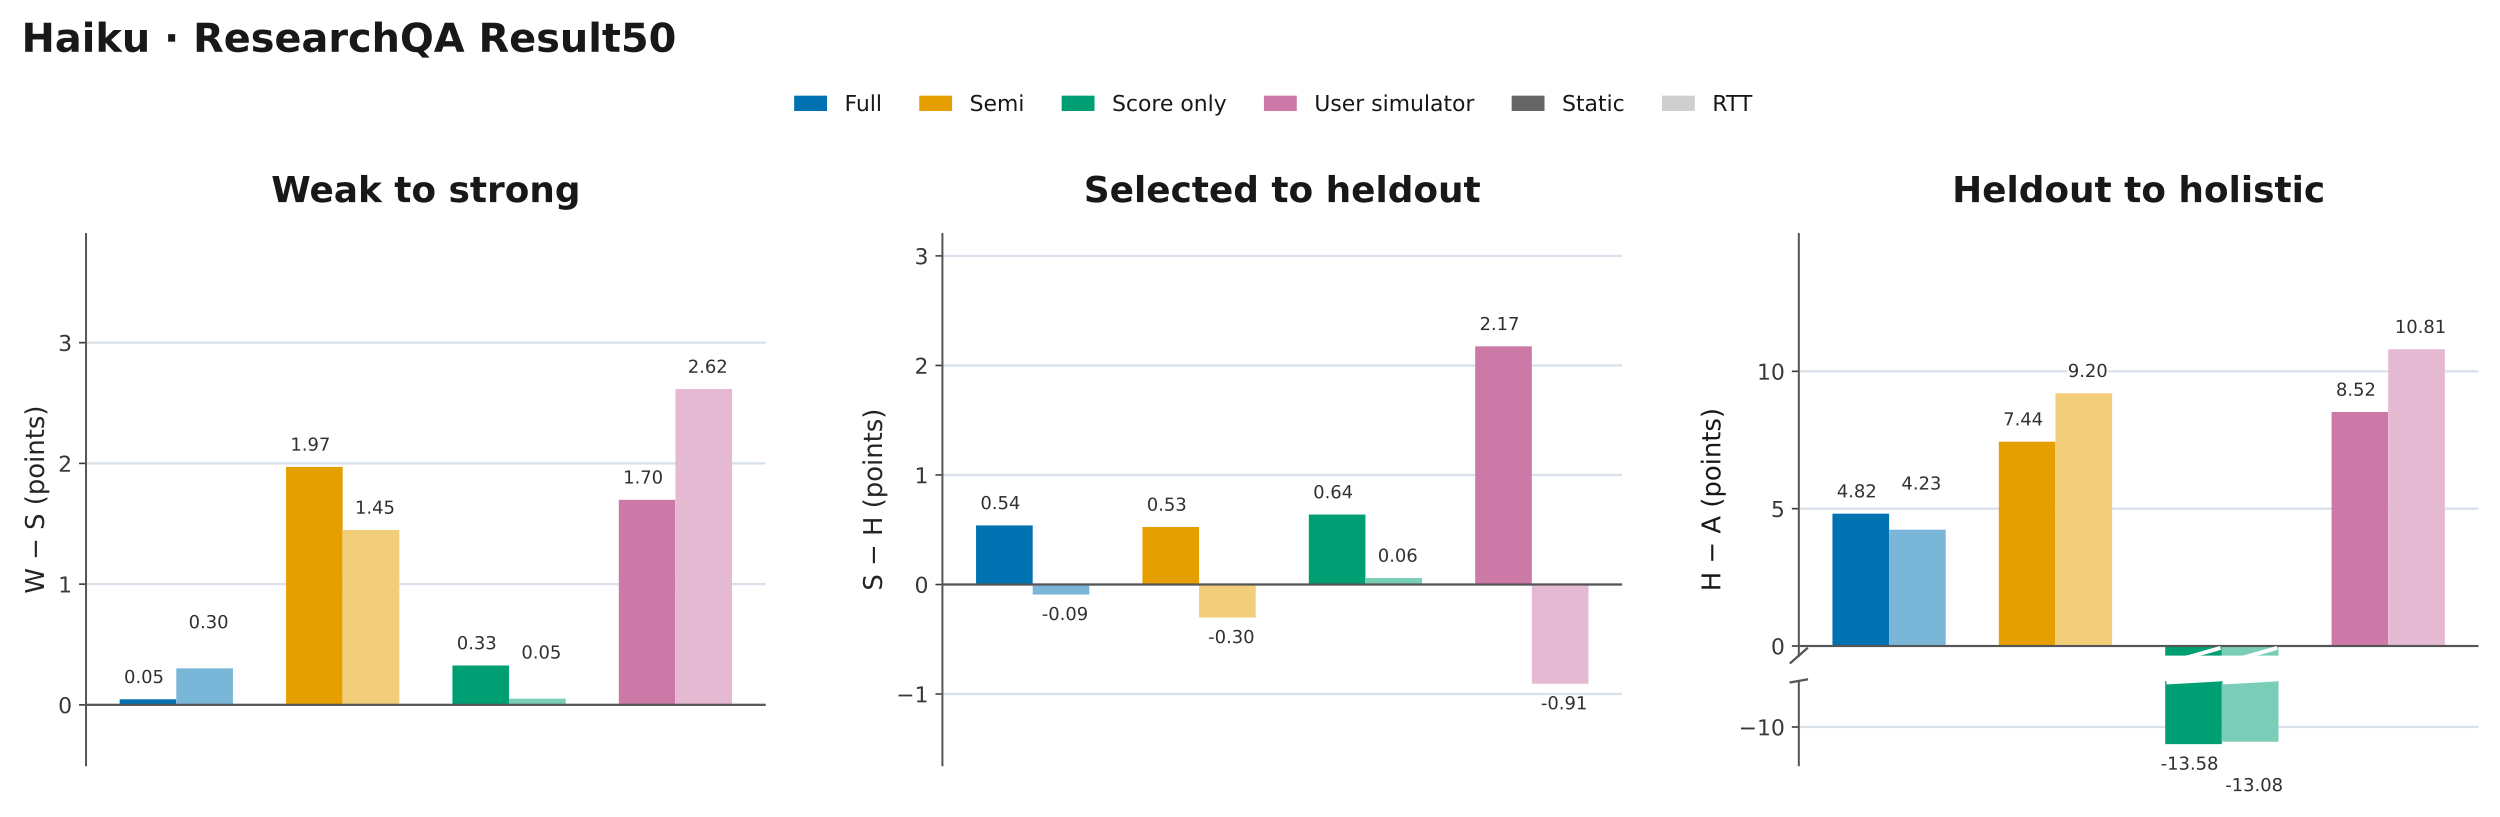
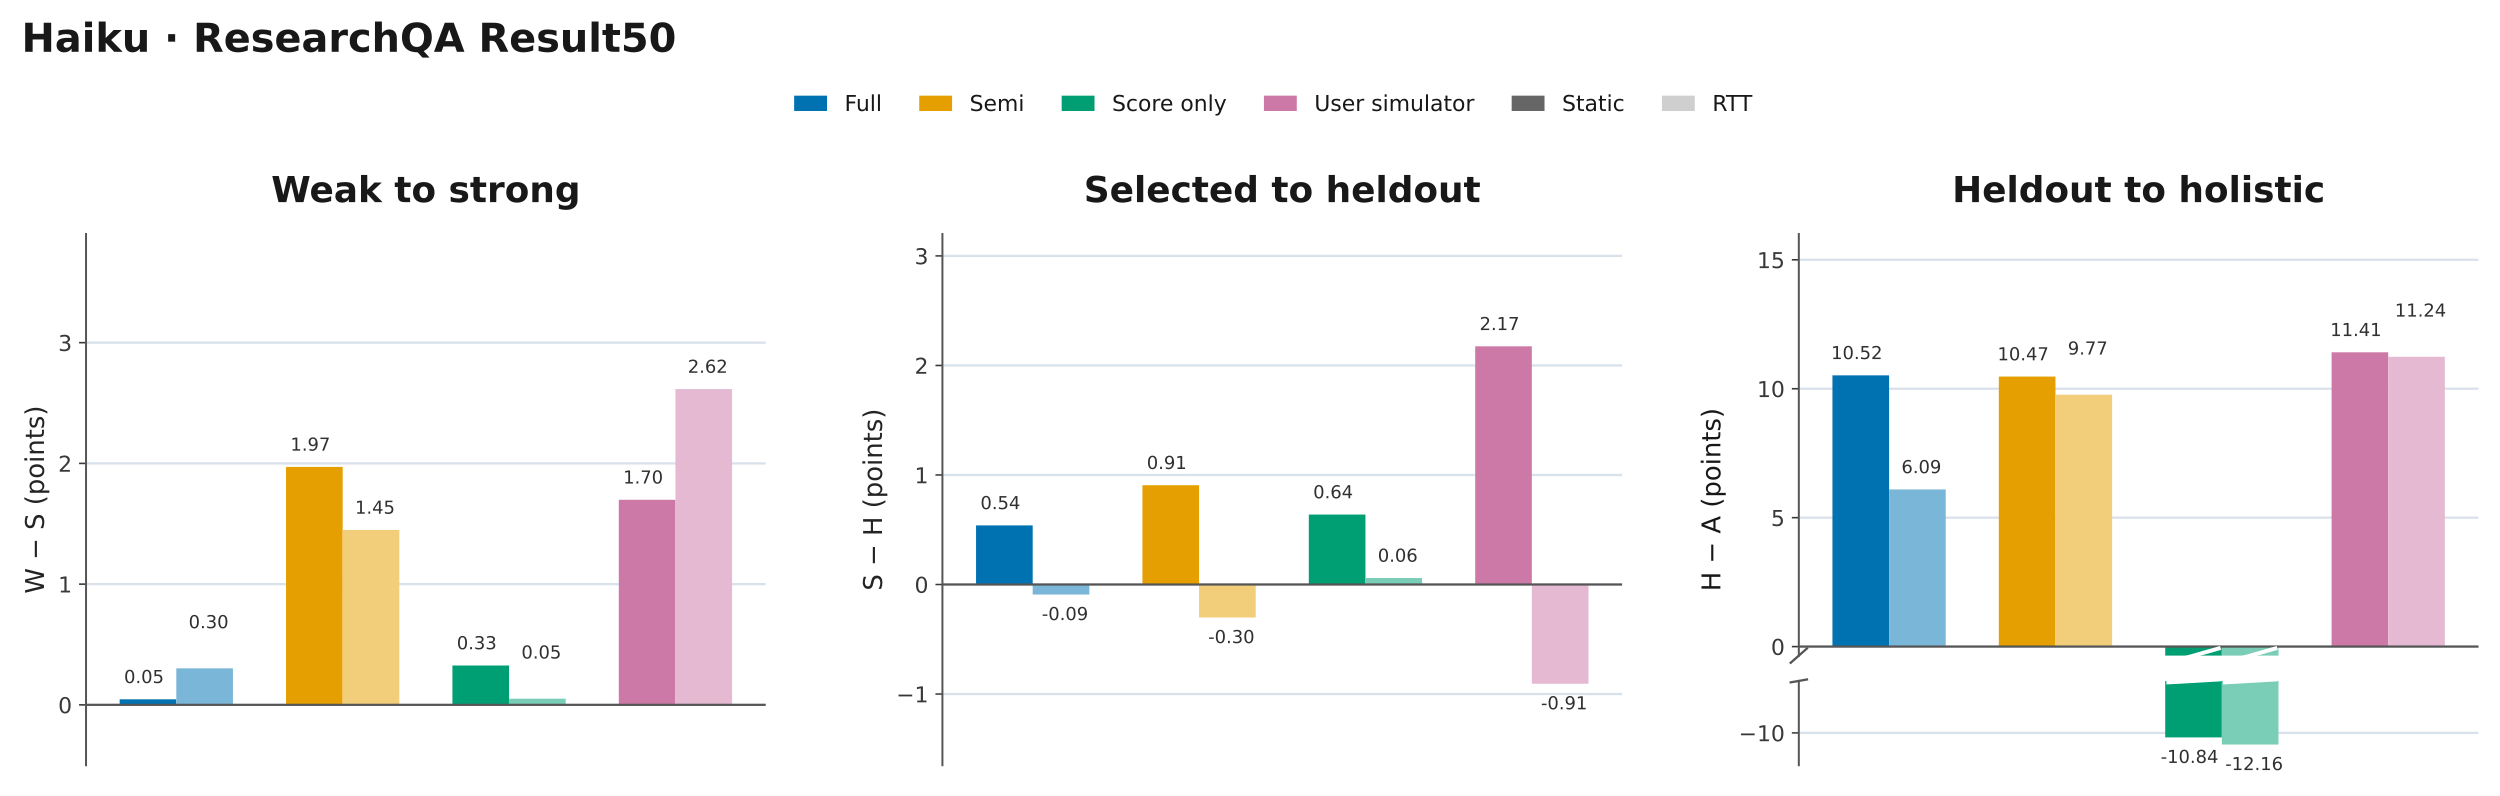
- <svg xmlns="http://www.w3.org/2000/svg" xmlns:xlink="http://www.w3.org/1999/xlink" width="1255.392pt" height="410.251pt" viewBox="0 0 1255.392 410.251" version="1.1">
+ <svg xmlns="http://www.w3.org/2000/svg" xmlns:xlink="http://www.w3.org/1999/xlink" width="1255.392pt" height="399.663pt" viewBox="0 0 1255.392 399.663" version="1.1">
  <defs>
    <style type="text/css">*{stroke-linejoin: round; stroke-linecap: butt}</style>
  </defs>
  <g id="figure_1">
    <g id="patch_1">
-       <path d="M 0 410.251  L 1255.392 410.251  L 1255.392 -0  L 0 -0  z " style="fill: #ffffff" />
+       <path d="M 0 399.663  L 1255.392 399.663  L 1255.392 -0  L 0 -0  z " style="fill: #ffffff" />
    </g>
    <g id="axes_1">
      <g id="patch_2">
        <path d="M 43.2 384.264  L 384.505 384.264  L 384.505 117.504  L 43.2 117.504  z " style="fill: #ffffff" />
      </g>
      <g id="matplotlib.axis_1" />
      <g id="matplotlib.axis_2">
        <g id="ytick_1">
          <g id="line2d_1">
-             <path d="M 43.2 353.95  L 384.505 353.95  " clip-path="url(#paf796d8c8e)" style="fill: none; stroke: #d9e1eb; stroke-width: 1.15; stroke-linecap: square" />
+             <path d="M 43.2 353.95  L 384.505 353.95  " clip-path="url(#p966c062da5)" style="fill: none; stroke: #d9e1eb; stroke-width: 1.15; stroke-linecap: square" />
          </g>
          <g id="line2d_2">
            <defs>
-               <path id="m84a3dc7bc4" d="M 0 0  L -3.5 0  " style="stroke: #383838; stroke-width: 0.8" />
+               <path id="mec000ffbc8" d="M 0 0  L -3.5 0  " style="stroke: #383838; stroke-width: 0.8" />
            </defs>
            <g>
-               <use xlink:href="#m84a3dc7bc4" x="43.2" y="353.95" style="fill: #383838; stroke: #383838; stroke-width: 0.8" />
+               <use xlink:href="#mec000ffbc8" x="43.2" y="353.95" style="fill: #383838; stroke: #383838; stroke-width: 0.8" />
            </g>
          </g>
          <g id="text_1">
            <text style="font-size: 11px; font-family: 'DejaVu Sans'; text-anchor: end; fill: #383838" x="36.2" y="358.129" transform="rotate(-0 36.2 358.1291)">0</text>
          </g>
        </g>
        <g id="ytick_2">
          <g id="line2d_3">
-             <path d="M 43.2 293.323  L 384.505 293.323  " clip-path="url(#paf796d8c8e)" style="fill: none; stroke: #d9e1eb; stroke-width: 1.15; stroke-linecap: square" />
+             <path d="M 43.2 293.323  L 384.505 293.323  " clip-path="url(#p966c062da5)" style="fill: none; stroke: #d9e1eb; stroke-width: 1.15; stroke-linecap: square" />
          </g>
          <g id="line2d_4">
            <g>
-               <use xlink:href="#m84a3dc7bc4" x="43.2" y="293.323" style="fill: #383838; stroke: #383838; stroke-width: 0.8" />
+               <use xlink:href="#mec000ffbc8" x="43.2" y="293.323" style="fill: #383838; stroke: #383838; stroke-width: 0.8" />
            </g>
          </g>
          <g id="text_2">
            <text style="font-size: 11px; font-family: 'DejaVu Sans'; text-anchor: end; fill: #383838" x="36.2" y="297.502" transform="rotate(-0 36.2 297.5018)">1</text>
          </g>
        </g>
        <g id="ytick_3">
          <g id="line2d_5">
-             <path d="M 43.2 232.696  L 384.505 232.696  " clip-path="url(#paf796d8c8e)" style="fill: none; stroke: #d9e1eb; stroke-width: 1.15; stroke-linecap: square" />
+             <path d="M 43.2 232.696  L 384.505 232.696  " clip-path="url(#p966c062da5)" style="fill: none; stroke: #d9e1eb; stroke-width: 1.15; stroke-linecap: square" />
          </g>
          <g id="line2d_6">
            <g>
-               <use xlink:href="#m84a3dc7bc4" x="43.2" y="232.696" style="fill: #383838; stroke: #383838; stroke-width: 0.8" />
+               <use xlink:href="#mec000ffbc8" x="43.2" y="232.696" style="fill: #383838; stroke: #383838; stroke-width: 0.8" />
            </g>
          </g>
          <g id="text_3">
            <text style="font-size: 11px; font-family: 'DejaVu Sans'; text-anchor: end; fill: #383838" x="36.2" y="236.875" transform="rotate(-0 36.2 236.8745)">2</text>
          </g>
        </g>
        <g id="ytick_4">
          <g id="line2d_7">
-             <path d="M 43.2 172.069  L 384.505 172.069  " clip-path="url(#paf796d8c8e)" style="fill: none; stroke: #d9e1eb; stroke-width: 1.15; stroke-linecap: square" />
+             <path d="M 43.2 172.069  L 384.505 172.069  " clip-path="url(#p966c062da5)" style="fill: none; stroke: #d9e1eb; stroke-width: 1.15; stroke-linecap: square" />
          </g>
          <g id="line2d_8">
            <g>
-               <use xlink:href="#m84a3dc7bc4" x="43.2" y="172.069" style="fill: #383838; stroke: #383838; stroke-width: 0.8" />
+               <use xlink:href="#mec000ffbc8" x="43.2" y="172.069" style="fill: #383838; stroke: #383838; stroke-width: 0.8" />
            </g>
          </g>
          <g id="text_4">
            <text style="font-size: 11px; font-family: 'DejaVu Sans'; text-anchor: end; fill: #383838" x="36.2" y="176.247" transform="rotate(-0 36.2 176.2473)">3</text>
          </g>
        </g>
        <g id="text_5">
          <text style="font-size: 13px; font-family: 'DejaVu Sans'; text-anchor: middle; fill: #242424" x="22.078" y="250.884" transform="rotate(-90 22.0782 250.884)">W − S (points)</text>
        </g>
      </g>
      <g id="patch_3">
-         <path d="M 60.087 353.95  L 88.53 353.95  L 88.53 351.16  L 60.087 351.16  z " clip-path="url(#paf796d8c8e)" style="fill: #0072b2" />
+         <path d="M 60.087 353.95  L 88.53 353.95  L 88.53 351.16  L 60.087 351.16  z " clip-path="url(#p966c062da5)" style="fill: #0072b2" />
      </g>
      <g id="patch_4">
-         <path d="M 88.53 353.95  L 116.972 353.95  L 116.972 335.618  L 88.53 335.618  z " clip-path="url(#paf796d8c8e)" style="fill: #7ab6d7" />
+         <path d="M 88.53 353.95  L 116.972 353.95  L 116.972 335.618  L 88.53 335.618  z " clip-path="url(#p966c062da5)" style="fill: #7ab6d7" />
      </g>
      <g id="patch_5">
-         <path d="M 143.636 353.95  L 172.078 353.95  L 172.078 234.464  L 143.636 234.464  z " clip-path="url(#paf796d8c8e)" style="fill: #e69f00" />
+         <path d="M 143.636 353.95  L 172.078 353.95  L 172.078 234.464  L 143.636 234.464  z " clip-path="url(#p966c062da5)" style="fill: #e69f00" />
      </g>
      <g id="patch_6">
-         <path d="M 172.078 353.95  L 200.52 353.95  L 200.52 266.137  L 172.078 266.137  z " clip-path="url(#paf796d8c8e)" style="fill: #f2cd7a" />
+         <path d="M 172.078 353.95  L 200.52 353.95  L 200.52 266.137  L 172.078 266.137  z " clip-path="url(#p966c062da5)" style="fill: #f2cd7a" />
      </g>
      <g id="patch_7">
-         <path d="M 227.184 353.95  L 255.627 353.95  L 255.627 334.186  L 227.184 334.186  z " clip-path="url(#paf796d8c8e)" style="fill: #009e73" />
+         <path d="M 227.184 353.95  L 255.627 353.95  L 255.627 334.186  L 227.184 334.186  z " clip-path="url(#p966c062da5)" style="fill: #009e73" />
      </g>
      <g id="patch_8">
-         <path d="M 255.627 353.95  L 284.069 353.95  L 284.069 350.847  L 255.627 350.847  z " clip-path="url(#paf796d8c8e)" style="fill: #7acdb6" />
+         <path d="M 255.627 353.95  L 284.069 353.95  L 284.069 350.847  L 255.627 350.847  z " clip-path="url(#p966c062da5)" style="fill: #7acdb6" />
      </g>
      <g id="patch_9">
-         <path d="M 310.733 353.95  L 339.175 353.95  L 339.175 250.968  L 310.733 250.968  z " clip-path="url(#paf796d8c8e)" style="fill: #cc79a7" />
+         <path d="M 310.733 353.95  L 339.175 353.95  L 339.175 250.968  L 310.733 250.968  z " clip-path="url(#p966c062da5)" style="fill: #cc79a7" />
      </g>
      <g id="patch_10">
-         <path d="M 339.175 353.95  L 367.617 353.95  L 367.617 195.369  L 339.175 195.369  z " clip-path="url(#paf796d8c8e)" style="fill: #e4b9d1" />
+         <path d="M 339.175 353.95  L 367.617 353.95  L 367.617 195.369  L 339.175 195.369  z " clip-path="url(#p966c062da5)" style="fill: #e4b9d1" />
      </g>
      <g id="patch_11">
        <path d="M 43.2 384.264  L 43.2 117.504  " style="fill: none; stroke: #555555; stroke-linejoin: miter; stroke-linecap: square" />
      </g>
      <g id="line2d_9">
-         <path d="M 43.2 353.95  L 384.505 353.95  " clip-path="url(#paf796d8c8e)" style="fill: none; stroke: #555555; stroke-width: 1.1; stroke-linecap: square" />
+         <path d="M 43.2 353.95  L 384.505 353.95  " clip-path="url(#p966c062da5)" style="fill: none; stroke: #555555; stroke-width: 1.1; stroke-linecap: square" />
      </g>
      <g id="text_6">
        <text style="font-weight: 700; font-size: 18px; font-family: 'DejaVu Sans'; text-anchor: middle; fill: #181818" x="213.852" y="101.504" transform="rotate(-0 213.8523 101.504)">Weak to strong</text>
      </g>
      <g id="text_7">
        <g id="patch_12">
          <path d="M 62.109 345.34  L 82.508 345.34  L 82.508 335.98  L 62.109 335.98  z " style="fill: #ffffff" />
        </g>
        <text style="font-size: 9px; font-family: 'DejaVu Sans'; text-anchor: middle; fill: #303030" x="72.308" y="342.997" transform="rotate(-0 72.30849 342.9975)">0.05</text>
      </g>
      <g id="text_8">
        <g id="patch_13">
          <path d="M 94.551 317.798  L 114.95 317.798  L 114.95 308.438  L 94.551 308.438  z " style="fill: #ffffff" />
        </g>
        <text style="font-size: 9px; font-family: 'DejaVu Sans'; text-anchor: middle; fill: #303030" x="104.751" y="315.456" transform="rotate(-0 104.7505 315.4557)">0.30</text>
      </g>
      <g id="text_9">
        <g id="patch_14">
          <path d="M 145.657 228.644  L 166.057 228.644  L 166.057 219.284  L 145.657 219.284  z " style="fill: #ffffff" />
        </g>
        <text style="font-size: 9px; font-family: 'DejaVu Sans'; text-anchor: middle; fill: #303030" x="155.857" y="226.302" transform="rotate(-0 155.857 226.302)">1.97</text>
      </g>
      <g id="text_10">
        <g id="patch_15">
          <path d="M 178.1 260.317  L 198.499 260.317  L 198.499 250.957  L 178.1 250.957  z " style="fill: #ffffff" />
        </g>
        <text style="font-size: 9px; font-family: 'DejaVu Sans'; text-anchor: middle; fill: #303030" x="188.299" y="257.975" transform="rotate(-0 188.299 257.9749)">1.45</text>
      </g>
      <g id="text_11">
        <g id="patch_16">
          <path d="M 229.206 328.366  L 249.605 328.366  L 249.605 319.006  L 229.206 319.006  z " style="fill: #ffffff" />
        </g>
        <text style="font-size: 9px; font-family: 'DejaVu Sans'; text-anchor: middle; fill: #303030" x="239.406" y="326.024" transform="rotate(-0 239.4055 326.0242)">0.33</text>
      </g>
      <g id="text_12">
        <g id="patch_17">
          <path d="M 261.648 333.027  L 282.047 333.027  L 282.047 323.667  L 261.648 323.667  z " style="fill: #ffffff" />
        </g>
        <text style="font-size: 9px; font-family: 'DejaVu Sans'; text-anchor: middle; fill: #303030" x="271.848" y="330.685" transform="rotate(-0 271.8476 330.6847)">0.05</text>
      </g>
      <g id="text_13">
        <g id="patch_18">
          <path d="M 312.754 245.148  L 333.154 245.148  L 333.154 235.788  L 312.754 235.788  z " style="fill: #ffffff" />
        </g>
        <text style="font-size: 9px; font-family: 'DejaVu Sans'; text-anchor: middle; fill: #303030" x="322.954" y="242.806" transform="rotate(-0 322.954 242.8061)">1.70</text>
      </g>
      <g id="text_14">
        <g id="patch_19">
          <path d="M 345.197 189.549  L 365.596 189.549  L 365.596 180.189  L 345.197 180.189  z " style="fill: #ffffff" />
        </g>
        <text style="font-size: 9px; font-family: 'DejaVu Sans'; text-anchor: middle; fill: #303030" x="355.396" y="187.207" transform="rotate(-0 355.3961 187.207)">2.62</text>
      </g>
    </g>
    <g id="axes_2">
      <g id="patch_20">
        <path d="M 473.244 384.264  L 814.548 384.264  L 814.548 117.504  L 473.244 117.504  z " style="fill: #ffffff" />
      </g>
      <g id="matplotlib.axis_3" />
      <g id="matplotlib.axis_4">
        <g id="ytick_5">
          <g id="line2d_10">
-             <path d="M 473.244 348.513  L 814.548 348.513  " clip-path="url(#p5e26370fb5)" style="fill: none; stroke: #d9e1eb; stroke-width: 1.15; stroke-linecap: square" />
+             <path d="M 473.244 348.513  L 814.548 348.513  " clip-path="url(#p19077ca9e4)" style="fill: none; stroke: #d9e1eb; stroke-width: 1.15; stroke-linecap: square" />
          </g>
          <g id="line2d_11">
            <g>
-               <use xlink:href="#m84a3dc7bc4" x="473.244" y="348.513" style="fill: #383838; stroke: #383838; stroke-width: 0.8" />
+               <use xlink:href="#mec000ffbc8" x="473.244" y="348.513" style="fill: #383838; stroke: #383838; stroke-width: 0.8" />
            </g>
          </g>
          <g id="text_15">
            <text style="font-size: 11px; font-family: 'DejaVu Sans'; text-anchor: end; fill: #383838" x="466.244" y="352.691" transform="rotate(-0 466.2437 352.6914)">−1</text>
          </g>
        </g>
        <g id="ytick_6">
          <g id="line2d_12">
-             <path d="M 473.244 293.511  L 814.548 293.511  " clip-path="url(#p5e26370fb5)" style="fill: none; stroke: #d9e1eb; stroke-width: 1.15; stroke-linecap: square" />
+             <path d="M 473.244 293.511  L 814.548 293.511  " clip-path="url(#p19077ca9e4)" style="fill: none; stroke: #d9e1eb; stroke-width: 1.15; stroke-linecap: square" />
          </g>
          <g id="line2d_13">
            <g>
-               <use xlink:href="#m84a3dc7bc4" x="473.244" y="293.511" style="fill: #383838; stroke: #383838; stroke-width: 0.8" />
+               <use xlink:href="#mec000ffbc8" x="473.244" y="293.511" style="fill: #383838; stroke: #383838; stroke-width: 0.8" />
            </g>
          </g>
          <g id="text_16">
            <text style="font-size: 11px; font-family: 'DejaVu Sans'; text-anchor: end; fill: #383838" x="466.244" y="297.689" transform="rotate(-0 466.2437 297.6893)">0</text>
          </g>
        </g>
        <g id="ytick_7">
          <g id="line2d_14">
-             <path d="M 473.244 238.509  L 814.548 238.509  " clip-path="url(#p5e26370fb5)" style="fill: none; stroke: #d9e1eb; stroke-width: 1.15; stroke-linecap: square" />
+             <path d="M 473.244 238.509  L 814.548 238.509  " clip-path="url(#p19077ca9e4)" style="fill: none; stroke: #d9e1eb; stroke-width: 1.15; stroke-linecap: square" />
          </g>
          <g id="line2d_15">
            <g>
-               <use xlink:href="#m84a3dc7bc4" x="473.244" y="238.509" style="fill: #383838; stroke: #383838; stroke-width: 0.8" />
+               <use xlink:href="#mec000ffbc8" x="473.244" y="238.509" style="fill: #383838; stroke: #383838; stroke-width: 0.8" />
            </g>
          </g>
          <g id="text_17">
            <text style="font-size: 11px; font-family: 'DejaVu Sans'; text-anchor: end; fill: #383838" x="466.244" y="242.687" transform="rotate(-0 466.2437 242.6872)">1</text>
          </g>
        </g>
        <g id="ytick_8">
          <g id="line2d_16">
-             <path d="M 473.244 183.506  L 814.548 183.506  " clip-path="url(#p5e26370fb5)" style="fill: none; stroke: #d9e1eb; stroke-width: 1.15; stroke-linecap: square" />
+             <path d="M 473.244 183.506  L 814.548 183.506  " clip-path="url(#p19077ca9e4)" style="fill: none; stroke: #d9e1eb; stroke-width: 1.15; stroke-linecap: square" />
          </g>
          <g id="line2d_17">
            <g>
-               <use xlink:href="#m84a3dc7bc4" x="473.244" y="183.506" style="fill: #383838; stroke: #383838; stroke-width: 0.8" />
+               <use xlink:href="#mec000ffbc8" x="473.244" y="183.506" style="fill: #383838; stroke: #383838; stroke-width: 0.8" />
            </g>
          </g>
          <g id="text_18">
            <text style="font-size: 11px; font-family: 'DejaVu Sans'; text-anchor: end; fill: #383838" x="466.244" y="187.685" transform="rotate(-0 466.2437 187.6852)">2</text>
          </g>
        </g>
        <g id="ytick_9">
          <g id="line2d_18">
-             <path d="M 473.244 128.504  L 814.548 128.504  " clip-path="url(#p5e26370fb5)" style="fill: none; stroke: #d9e1eb; stroke-width: 1.15; stroke-linecap: square" />
+             <path d="M 473.244 128.504  L 814.548 128.504  " clip-path="url(#p19077ca9e4)" style="fill: none; stroke: #d9e1eb; stroke-width: 1.15; stroke-linecap: square" />
          </g>
          <g id="line2d_19">
            <g>
-               <use xlink:href="#m84a3dc7bc4" x="473.244" y="128.504" style="fill: #383838; stroke: #383838; stroke-width: 0.8" />
+               <use xlink:href="#mec000ffbc8" x="473.244" y="128.504" style="fill: #383838; stroke: #383838; stroke-width: 0.8" />
            </g>
          </g>
          <g id="text_19">
            <text style="font-size: 11px; font-family: 'DejaVu Sans'; text-anchor: end; fill: #383838" x="466.244" y="132.683" transform="rotate(-0 466.2437 132.6831)">3</text>
          </g>
        </g>
        <g id="text_20">
          <text style="font-size: 13px; font-family: 'DejaVu Sans'; text-anchor: middle; fill: #242424" x="442.904" y="250.884" transform="rotate(-90 442.9043 250.884)">S − H (points)</text>
        </g>
      </g>
      <g id="patch_21">
-         <path d="M 490.131 293.511  L 518.573 293.511  L 518.573 263.834  L 490.131 263.834  z " clip-path="url(#p5e26370fb5)" style="fill: #0072b2" />
+         <path d="M 490.131 293.511  L 518.573 293.511  L 518.573 263.834  L 490.131 263.834  z " clip-path="url(#p19077ca9e4)" style="fill: #0072b2" />
      </g>
      <g id="patch_22">
-         <path d="M 518.573 293.511  L 547.015 293.511  L 547.015 298.549  L 518.573 298.549  z " clip-path="url(#p5e26370fb5)" style="fill: #7ab6d7" />
+         <path d="M 518.573 293.511  L 547.015 293.511  L 547.015 298.549  L 518.573 298.549  z " clip-path="url(#p19077ca9e4)" style="fill: #7ab6d7" />
      </g>
      <g id="patch_23">
-         <path d="M 573.68 293.511  L 602.122 293.511  L 602.122 264.631  L 573.68 264.631  z " clip-path="url(#p5e26370fb5)" style="fill: #e69f00" />
+         <path d="M 573.68 293.511  L 602.122 293.511  L 602.122 243.656  L 573.68 243.656  z " clip-path="url(#p19077ca9e4)" style="fill: #e69f00" />
      </g>
      <g id="patch_24">
-         <path d="M 602.122 293.511  L 630.564 293.511  L 630.564 310.099  L 602.122 310.099  z " clip-path="url(#p5e26370fb5)" style="fill: #f2cd7a" />
+         <path d="M 602.122 293.511  L 630.564 293.511  L 630.564 310.099  L 602.122 310.099  z " clip-path="url(#p19077ca9e4)" style="fill: #f2cd7a" />
      </g>
      <g id="patch_25">
-         <path d="M 657.228 293.511  L 685.67 293.511  L 685.67 258.385  L 657.228 258.385  z " clip-path="url(#p5e26370fb5)" style="fill: #009e73" />
+         <path d="M 657.228 293.511  L 685.67 293.511  L 685.67 258.385  L 657.228 258.385  z " clip-path="url(#p19077ca9e4)" style="fill: #009e73" />
      </g>
      <g id="patch_26">
-         <path d="M 685.67 293.511  L 714.112 293.511  L 714.112 290.248  L 685.67 290.248  z " clip-path="url(#p5e26370fb5)" style="fill: #7acdb6" />
+         <path d="M 685.67 293.511  L 714.112 293.511  L 714.112 290.248  L 685.67 290.248  z " clip-path="url(#p19077ca9e4)" style="fill: #7acdb6" />
      </g>
      <g id="patch_27">
-         <path d="M 740.777 293.511  L 769.219 293.511  L 769.219 173.91  L 740.777 173.91  z " clip-path="url(#p5e26370fb5)" style="fill: #cc79a7" />
+         <path d="M 740.777 293.511  L 769.219 293.511  L 769.219 173.91  L 740.777 173.91  z " clip-path="url(#p19077ca9e4)" style="fill: #cc79a7" />
      </g>
      <g id="patch_28">
-         <path d="M 769.219 293.511  L 797.661 293.511  L 797.661 343.343  L 769.219 343.343  z " clip-path="url(#p5e26370fb5)" style="fill: #e4b9d1" />
+         <path d="M 769.219 293.511  L 797.661 293.511  L 797.661 343.343  L 769.219 343.343  z " clip-path="url(#p19077ca9e4)" style="fill: #e4b9d1" />
      </g>
      <g id="patch_29">
        <path d="M 473.244 384.264  L 473.244 117.504  " style="fill: none; stroke: #555555; stroke-linejoin: miter; stroke-linecap: square" />
      </g>
      <g id="line2d_20">
-         <path d="M 473.244 293.511  L 814.548 293.511  " clip-path="url(#p5e26370fb5)" style="fill: none; stroke: #555555; stroke-width: 1.1; stroke-linecap: square" />
+         <path d="M 473.244 293.511  L 814.548 293.511  " clip-path="url(#p19077ca9e4)" style="fill: none; stroke: #555555; stroke-width: 1.1; stroke-linecap: square" />
      </g>
      <g id="text_21">
        <text style="font-weight: 700; font-size: 18px; font-family: 'DejaVu Sans'; text-anchor: middle; fill: #181818" x="643.896" y="101.504" transform="rotate(-0 643.896 101.504)">Selected to heldout</text>
      </g>
      <g id="text_22">
        <g id="patch_30">
          <path d="M 492.153 258.014  L 512.552 258.014  L 512.552 248.654  L 492.153 248.654  z " style="fill: #ffffff" />
        </g>
        <text style="font-size: 9px; font-family: 'DejaVu Sans'; text-anchor: middle; fill: #303030" x="502.352" y="255.672" transform="rotate(-0 502.3522 255.6721)">0.54</text>
      </g>
      <g id="text_23">
        <g id="patch_31">
          <path d="M 522.971 313.729  L 546.617 313.729  L 546.617 304.369  L 522.971 304.369  z " style="fill: #ffffff" />
        </g>
        <text style="font-size: 9px; font-family: 'DejaVu Sans'; text-anchor: middle; fill: #303030" x="534.794" y="311.387" transform="rotate(-0 534.7943 311.3867)">-0.09</text>
      </g>
      <g id="text_24">
        <g id="patch_32">
-           <path d="M 575.701 258.811  L 596.1 258.811  L 596.1 249.451  L 575.701 249.451  z " style="fill: #ffffff" />
-         </g>
-         <text style="font-size: 9px; font-family: 'DejaVu Sans'; text-anchor: middle; fill: #303030" x="585.901" y="256.469" transform="rotate(-0 585.9007 256.4688)">0.53</text>
+           <path d="M 575.701 237.836  L 596.1 237.836  L 596.1 228.476  L 575.701 228.476  z " style="fill: #ffffff" />
+         </g>
+         <text style="font-size: 9px; font-family: 'DejaVu Sans'; text-anchor: middle; fill: #303030" x="585.901" y="235.494" transform="rotate(-0 585.9007 235.4938)">0.91</text>
      </g>
      <g id="text_25">
        <g id="patch_33">
          <path d="M 606.52 325.279  L 630.166 325.279  L 630.166 315.919  L 606.52 315.919  z " style="fill: #ffffff" />
        </g>
        <text style="font-size: 9px; font-family: 'DejaVu Sans'; text-anchor: middle; fill: #303030" x="618.343" y="322.936" transform="rotate(-0 618.3428 322.9364)">-0.30</text>
      </g>
      <g id="text_26">
        <g id="patch_34">
          <path d="M 659.25 252.565  L 679.649 252.565  L 679.649 243.205  L 659.25 243.205  z " style="fill: #ffffff" />
        </g>
        <text style="font-size: 9px; font-family: 'DejaVu Sans'; text-anchor: middle; fill: #303030" x="669.449" y="250.223" transform="rotate(-0 669.4492 250.2228)">0.64</text>
      </g>
      <g id="text_27">
        <g id="patch_35">
          <path d="M 691.692 284.428  L 712.091 284.428  L 712.091 275.068  L 691.692 275.068  z " style="fill: #ffffff" />
        </g>
        <text style="font-size: 9px; font-family: 'DejaVu Sans'; text-anchor: middle; fill: #303030" x="701.891" y="282.085" transform="rotate(-0 701.8913 282.0855)">0.06</text>
      </g>
      <g id="text_28">
        <g id="patch_36">
          <path d="M 742.798 168.09  L 763.197 168.09  L 763.197 158.73  L 742.798 158.73  z " style="fill: #ffffff" />
        </g>
        <text style="font-size: 9px; font-family: 'DejaVu Sans'; text-anchor: middle; fill: #303030" x="752.998" y="165.748" transform="rotate(-0 752.9977 165.7481)">2.17</text>
      </g>
      <g id="text_29">
        <g id="patch_37">
          <path d="M 773.617 358.523  L 797.263 358.523  L 797.263 349.163  L 773.617 349.163  z " style="fill: #ffffff" />
        </g>
        <text style="font-size: 9px; font-family: 'DejaVu Sans'; text-anchor: middle; fill: #303030" x="785.44" y="356.181" transform="rotate(-0 785.4398 356.1814)">-0.91</text>
      </g>
    </g>
    <g id="axes_3">
      <g id="patch_38">
        <path d="M 903.287 329.218  L 1244.592 329.218  L 1244.592 117.504  L 903.287 117.504  z " style="fill: #ffffff" />
      </g>
      <g id="matplotlib.axis_5" />
      <g id="matplotlib.axis_6">
        <g id="ytick_10">
          <g id="line2d_21">
-             <path d="M 903.287 324.391  L 1244.592 324.391  " clip-path="url(#pde46e71fa8)" style="fill: none; stroke: #d9e1eb; stroke-width: 1.15; stroke-linecap: square" />
+             <path d="M 903.287 324.686  L 1244.592 324.686  " clip-path="url(#p5ca70d49d4)" style="fill: none; stroke: #d9e1eb; stroke-width: 1.15; stroke-linecap: square" />
          </g>
          <g id="line2d_22">
            <g>
-               <use xlink:href="#m84a3dc7bc4" x="903.287" y="324.391" style="fill: #383838; stroke: #383838; stroke-width: 0.8" />
+               <use xlink:href="#mec000ffbc8" x="903.287" y="324.686" style="fill: #383838; stroke: #383838; stroke-width: 0.8" />
            </g>
          </g>
          <g id="text_30">
-             <text style="font-size: 11px; font-family: 'DejaVu Sans'; text-anchor: end; fill: #383838" x="896.287" y="328.57" transform="rotate(-0 896.2875 328.5696)">0</text>
+             <text style="font-size: 11px; font-family: 'DejaVu Sans'; text-anchor: end; fill: #383838" x="896.287" y="328.865" transform="rotate(-0 896.2875 328.8649)">0</text>
          </g>
        </g>
        <g id="ytick_11">
          <g id="line2d_23">
-             <path d="M 903.287 255.429  L 1244.592 255.429  " clip-path="url(#pde46e71fa8)" style="fill: none; stroke: #d9e1eb; stroke-width: 1.15; stroke-linecap: square" />
+             <path d="M 903.287 259.942  L 1244.592 259.942  " clip-path="url(#p5ca70d49d4)" style="fill: none; stroke: #d9e1eb; stroke-width: 1.15; stroke-linecap: square" />
          </g>
          <g id="line2d_24">
            <g>
-               <use xlink:href="#m84a3dc7bc4" x="903.287" y="255.429" style="fill: #383838; stroke: #383838; stroke-width: 0.8" />
+               <use xlink:href="#mec000ffbc8" x="903.287" y="259.942" style="fill: #383838; stroke: #383838; stroke-width: 0.8" />
            </g>
          </g>
          <g id="text_31">
-             <text style="font-size: 11px; font-family: 'DejaVu Sans'; text-anchor: end; fill: #383838" x="896.287" y="259.607" transform="rotate(-0 896.2875 259.6073)">5</text>
+             <text style="font-size: 11px; font-family: 'DejaVu Sans'; text-anchor: end; fill: #383838" x="896.287" y="264.12" transform="rotate(-0 896.2875 264.1205)">5</text>
          </g>
        </g>
        <g id="ytick_12">
          <g id="line2d_25">
-             <path d="M 903.287 186.466  L 1244.592 186.466  " clip-path="url(#pde46e71fa8)" style="fill: none; stroke: #d9e1eb; stroke-width: 1.15; stroke-linecap: square" />
+             <path d="M 903.287 195.197  L 1244.592 195.197  " clip-path="url(#p5ca70d49d4)" style="fill: none; stroke: #d9e1eb; stroke-width: 1.15; stroke-linecap: square" />
          </g>
          <g id="line2d_26">
            <g>
-               <use xlink:href="#m84a3dc7bc4" x="903.287" y="186.466" style="fill: #383838; stroke: #383838; stroke-width: 0.8" />
+               <use xlink:href="#mec000ffbc8" x="903.287" y="195.197" style="fill: #383838; stroke: #383838; stroke-width: 0.8" />
            </g>
          </g>
          <g id="text_32">
-             <text style="font-size: 11px; font-family: 'DejaVu Sans'; text-anchor: end; fill: #383838" x="896.287" y="190.645" transform="rotate(-0 896.2875 190.645)">10</text>
+             <text style="font-size: 11px; font-family: 'DejaVu Sans'; text-anchor: end; fill: #383838" x="896.287" y="199.376" transform="rotate(-0 896.2875 199.376)">10</text>
+           </g>
+         </g>
+         <g id="ytick_13">
+           <g id="line2d_27">
+             <path d="M 903.287 130.453  L 1244.592 130.453  " clip-path="url(#p5ca70d49d4)" style="fill: none; stroke: #d9e1eb; stroke-width: 1.15; stroke-linecap: square" />
+           </g>
+           <g id="line2d_28">
+             <g>
+               <use xlink:href="#mec000ffbc8" x="903.287" y="130.453" style="fill: #383838; stroke: #383838; stroke-width: 0.8" />
+             </g>
+           </g>
+           <g id="text_33">
+             <text style="font-size: 11px; font-family: 'DejaVu Sans'; text-anchor: end; fill: #383838" x="896.287" y="134.632" transform="rotate(-0 896.2875 134.6316)">15</text>
          </g>
        </g>
      </g>
      <g id="patch_39">
-         <path d="M 920.175 324.391  L 948.617 324.391  L 948.617 257.934  L 920.175 257.934  z " clip-path="url(#pde46e71fa8)" style="fill: #0072b2" />
+         <path d="M 920.175 324.686  L 948.617 324.686  L 948.617 188.485  L 920.175 188.485  z " clip-path="url(#p5ca70d49d4)" style="fill: #0072b2" />
      </g>
      <g id="patch_40">
-         <path d="M 948.617 324.391  L 977.059 324.391  L 977.059 265.98  L 948.617 265.98  z " clip-path="url(#pde46e71fa8)" style="fill: #7ab6d7" />
+         <path d="M 948.617 324.686  L 977.059 324.686  L 977.059 245.763  L 948.617 245.763  z " clip-path="url(#p5ca70d49d4)" style="fill: #7ab6d7" />
      </g>
      <g id="patch_41">
-         <path d="M 1003.723 324.391  L 1032.165 324.391  L 1032.165 221.786  L 1003.723 221.786  z " clip-path="url(#pde46e71fa8)" style="fill: #e69f00" />
+         <path d="M 1003.723 324.686  L 1032.165 324.686  L 1032.165 189.096  L 1003.723 189.096  z " clip-path="url(#p5ca70d49d4)" style="fill: #e69f00" />
      </g>
      <g id="patch_42">
-         <path d="M 1032.165 324.391  L 1060.608 324.391  L 1060.608 197.478  L 1032.165 197.478  z " clip-path="url(#pde46e71fa8)" style="fill: #f2cd7a" />
+         <path d="M 1032.165 324.686  L 1060.608 324.686  L 1060.608 198.198  L 1032.165 198.198  z " clip-path="url(#p5ca70d49d4)" style="fill: #f2cd7a" />
      </g>
      <g id="patch_43">
-         <path d="M 1087.272 324.391  L 1115.714 324.391  L 1115.714 511.716  L 1087.272 511.716  z " clip-path="url(#pde46e71fa8)" style="fill: #009e73" />
+         <path d="M 1087.272 324.686  L 1115.714 324.686  L 1115.714 464.988  L 1087.272 464.988  z " clip-path="url(#p5ca70d49d4)" style="fill: #009e73" />
      </g>
      <g id="patch_44">
-         <path d="M 1115.714 324.391  L 1144.156 324.391  L 1144.156 504.74  L 1115.714 504.74  z " clip-path="url(#pde46e71fa8)" style="fill: #7acdb6" />
+         <path d="M 1115.714 324.686  L 1144.156 324.686  L 1144.156 482.092  L 1115.714 482.092  z " clip-path="url(#p5ca70d49d4)" style="fill: #7acdb6" />
      </g>
      <g id="patch_45">
-         <path d="M 1170.82 324.391  L 1199.262 324.391  L 1199.262 206.889  L 1170.82 206.889  z " clip-path="url(#pde46e71fa8)" style="fill: #cc79a7" />
+         <path d="M 1170.82 324.686  L 1199.262 324.686  L 1199.262 176.905  L 1170.82 176.905  z " clip-path="url(#p5ca70d49d4)" style="fill: #cc79a7" />
      </g>
      <g id="patch_46">
-         <path d="M 1199.262 324.391  L 1227.705 324.391  L 1227.705 175.352  L 1199.262 175.352  z " clip-path="url(#pde46e71fa8)" style="fill: #e4b9d1" />
+         <path d="M 1199.262 324.686  L 1227.705 324.686  L 1227.705 179.152  L 1199.262 179.152  z " clip-path="url(#p5ca70d49d4)" style="fill: #e4b9d1" />
      </g>
      <g id="patch_47">
        <path d="M 903.287 329.218  L 903.287 117.504  " style="fill: none; stroke: #555555; stroke-linejoin: miter; stroke-linecap: square" />
      </g>
-       <g id="line2d_27">
-         <path d="M 903.287 324.391  L 1244.592 324.391  " clip-path="url(#pde46e71fa8)" style="fill: none; stroke: #555555; stroke-width: 1.1; stroke-linecap: square" />
-       </g>
-       <g id="text_33">
+       <g id="line2d_29">
+         <path d="M 903.287 324.686  L 1244.592 324.686  " clip-path="url(#p5ca70d49d4)" style="fill: none; stroke: #555555; stroke-width: 1.1; stroke-linecap: square" />
+       </g>
+       <g id="text_34">
        <text style="font-weight: 700; font-size: 18px; font-family: 'DejaVu Sans'; text-anchor: middle; fill: #181818" x="1073.94" y="101.504" transform="rotate(-0 1073.94 101.504)">Heldout to holistic</text>
      </g>
-       <g id="text_34">
+       <g id="text_35">
        <g id="patch_48">
-           <path d="M 922.196 252.114  L 942.595 252.114  L 942.595 242.754  L 922.196 242.754  z " style="fill: #ffffff" />
-         </g>
-         <text style="font-size: 9px; font-family: 'DejaVu Sans'; text-anchor: middle; fill: #303030" x="932.396" y="249.771" transform="rotate(-0 932.3959 249.7714)">4.82</text>
-       </g>
-       <g id="text_35">
+           <path d="M 919.333 182.665  L 945.459 182.665  L 945.459 173.305  L 919.333 173.305  z " style="fill: #ffffff" />
+         </g>
+         <text style="font-size: 9px; font-family: 'DejaVu Sans'; text-anchor: middle; fill: #303030" x="932.396" y="180.323" transform="rotate(-0 932.3959 180.3227)">10.52</text>
+       </g>
+       <g id="text_36">
        <g id="patch_49">
-           <path d="M 954.638 248.16  L 975.038 248.16  L 975.038 238.8  L 954.638 238.8  z " style="fill: #ffffff" />
-         </g>
-         <text style="font-size: 9px; font-family: 'DejaVu Sans'; text-anchor: middle; fill: #303030" x="964.838" y="245.818" transform="rotate(-0 964.838 245.8181)">4.23</text>
-       </g>
-       <g id="text_36">
+           <path d="M 954.638 239.943  L 975.038 239.943  L 975.038 230.583  L 954.638 230.583  z " style="fill: #ffffff" />
+         </g>
+         <text style="font-size: 9px; font-family: 'DejaVu Sans'; text-anchor: middle; fill: #303030" x="964.838" y="237.601" transform="rotate(-0 964.838 237.6009)">6.09</text>
+       </g>
+       <g id="text_37">
        <g id="patch_50">
-           <path d="M 1005.745 215.966  L 1026.144 215.966  L 1026.144 206.606  L 1005.745 206.606  z " style="fill: #ffffff" />
-         </g>
-         <text style="font-size: 9px; font-family: 'DejaVu Sans'; text-anchor: middle; fill: #303030" x="1015.944" y="213.624" transform="rotate(-0 1015.944 213.6242)">7.44</text>
-       </g>
-       <g id="text_37">
+           <path d="M 1002.882 183.276  L 1029.007 183.276  L 1029.007 173.916  L 1002.882 173.916  z " style="fill: #ffffff" />
+         </g>
+         <text style="font-size: 9px; font-family: 'DejaVu Sans'; text-anchor: middle; fill: #303030" x="1015.944" y="180.934" transform="rotate(-0 1015.944 180.9342)">10.47</text>
+       </g>
+       <g id="text_38">
        <g id="patch_51">
-           <path d="M 1038.187 191.658  L 1058.586 191.658  L 1058.586 182.298  L 1038.187 182.298  z " style="fill: #ffffff" />
-         </g>
-         <text style="font-size: 9px; font-family: 'DejaVu Sans'; text-anchor: middle; fill: #303030" x="1048.386" y="189.316" transform="rotate(-0 1048.386 189.3163)">9.20</text>
-       </g>
-       <g id="text_38">
+           <path d="M 1038.187 180.378  L 1058.586 180.378  L 1058.586 171.018  L 1038.187 171.018  z " style="fill: #ffffff" />
+         </g>
+         <text style="font-size: 9px; font-family: 'DejaVu Sans'; text-anchor: middle; fill: #303030" x="1048.386" y="178.036" transform="rotate(-0 1048.386 178.0361)">9.77</text>
+       </g>
+       <g id="text_39">
        <g id="patch_52">
-           <path d="M 1172.842 201.069  L 1193.241 201.069  L 1193.241 191.709  L 1172.842 191.709  z " style="fill: #ffffff" />
-         </g>
-         <text style="font-size: 9px; font-family: 'DejaVu Sans'; text-anchor: middle; fill: #303030" x="1183.041" y="198.727" transform="rotate(-0 1183.041 198.7267)">8.52</text>
-       </g>
-       <g id="text_39">
+           <path d="M 1169.979 171.085  L 1196.104 171.085  L 1196.104 161.725  L 1169.979 161.725  z " style="fill: #ffffff" />
+         </g>
+         <text style="font-size: 9px; font-family: 'DejaVu Sans'; text-anchor: middle; fill: #303030" x="1183.041" y="168.743" transform="rotate(-0 1183.041 168.7432)">11.41</text>
+       </g>
+       <g id="text_40">
        <g id="patch_53">
-           <path d="M 1202.421 169.532  L 1228.546 169.532  L 1228.546 160.172  L 1202.421 160.172  z " style="fill: #ffffff" />
-         </g>
-         <text style="font-size: 9px; font-family: 'DejaVu Sans'; text-anchor: middle; fill: #303030" x="1215.484" y="167.19" transform="rotate(-0 1215.484 167.19)">10.81</text>
-       </g>
-       <g id="line2d_28">
+           <path d="M 1202.421 161.332  L 1228.546 161.332  L 1228.546 151.972  L 1202.421 151.972  z " style="fill: #ffffff" />
+         </g>
+         <text style="font-size: 9px; font-family: 'DejaVu Sans'; text-anchor: middle; fill: #303030" x="1215.484" y="158.99" transform="rotate(-0 1215.484 158.9896)">11.24</text>
+       </g>
+       <g id="line2d_30">
        <path d="M 899.192 332.817  L 907.383 325.619  " style="fill: none; stroke: #555555; stroke-width: 1.15; stroke-linecap: square" />
      </g>
-       <g id="line2d_29">
+       <g id="line2d_31">
        <path d="M 1088.865 332.817  L 1114.121 325.619  " style="fill: none; stroke: #ffffff; stroke-width: 2; stroke-linecap: square" />
      </g>
-       <g id="line2d_30">
+       <g id="line2d_32">
        <path d="M 1117.307 332.817  L 1142.563 325.619  " style="fill: none; stroke: #ffffff; stroke-width: 2; stroke-linecap: square" />
      </g>
    </g>
    <g id="axes_4">
      <g id="patch_54">
        <path d="M 903.287 384.264  L 1244.592 384.264  L 1244.592 341.921  L 903.287 341.921  z " style="fill: #ffffff" />
      </g>
      <g id="matplotlib.axis_7" />
      <g id="matplotlib.axis_8">
-         <g id="ytick_13">
-           <g id="line2d_31">
-             <path d="M 903.287 365.072  L 1244.592 365.072  " clip-path="url(#p3be65ae88a)" style="fill: none; stroke: #d9e1eb; stroke-width: 1.15; stroke-linecap: square" />
-           </g>
-           <g id="line2d_32">
-             <g>
-               <use xlink:href="#m84a3dc7bc4" x="903.287" y="365.072" style="fill: #383838; stroke: #383838; stroke-width: 0.8" />
-             </g>
-           </g>
-           <g id="text_40">
-             <text style="font-size: 11px; font-family: 'DejaVu Sans'; text-anchor: end; fill: #383838" x="896.287" y="369.25" transform="rotate(-0 896.2875 369.2505)">−10</text>
+         <g id="ytick_14">
+           <g id="line2d_33">
+             <path d="M 903.287 368.03  L 1244.592 368.03  " clip-path="url(#pd276cd4aeb)" style="fill: none; stroke: #d9e1eb; stroke-width: 1.15; stroke-linecap: square" />
+           </g>
+           <g id="line2d_34">
+             <g>
+               <use xlink:href="#mec000ffbc8" x="903.287" y="368.03" style="fill: #383838; stroke: #383838; stroke-width: 0.8" />
+             </g>
+           </g>
+           <g id="text_41">
+             <text style="font-size: 11px; font-family: 'DejaVu Sans'; text-anchor: end; fill: #383838" x="896.287" y="372.209" transform="rotate(-0 896.2875 372.209)">−10</text>
          </g>
        </g>
      </g>
      <g id="patch_55">
-         <path d="M 920.175 341.081  L 948.617 341.081  L 948.617 329.522  L 920.175 329.522  z " clip-path="url(#p3be65ae88a)" style="fill: #0072b2" />
+         <path d="M 920.175 340.974  L 948.617 340.974  L 948.617 312.515  L 920.175 312.515  z " clip-path="url(#pd276cd4aeb)" style="fill: #0072b2" />
      </g>
      <g id="patch_56">
-         <path d="M 948.617 341.081  L 977.059 341.081  L 977.059 330.922  L 948.617 330.922  z " clip-path="url(#p3be65ae88a)" style="fill: #7ab6d7" />
+         <path d="M 948.617 340.974  L 977.059 340.974  L 977.059 324.484  L 948.617 324.484  z " clip-path="url(#pd276cd4aeb)" style="fill: #7ab6d7" />
      </g>
      <g id="patch_57">
-         <path d="M 1003.723 341.081  L 1032.165 341.081  L 1032.165 323.235  L 1003.723 323.235  z " clip-path="url(#p3be65ae88a)" style="fill: #e69f00" />
+         <path d="M 1003.723 340.974  L 1032.165 340.974  L 1032.165 312.643  L 1003.723 312.643  z " clip-path="url(#pd276cd4aeb)" style="fill: #e69f00" />
      </g>
      <g id="patch_58">
-         <path d="M 1032.165 341.081  L 1060.608 341.081  L 1060.608 319.007  L 1032.165 319.007  z " clip-path="url(#p3be65ae88a)" style="fill: #f2cd7a" />
+         <path d="M 1032.165 340.974  L 1060.608 340.974  L 1060.608 314.545  L 1032.165 314.545  z " clip-path="url(#pd276cd4aeb)" style="fill: #f2cd7a" />
      </g>
      <g id="patch_59">
-         <path d="M 1087.272 341.081  L 1115.714 341.081  L 1115.714 373.664  L 1087.272 373.664  z " clip-path="url(#p3be65ae88a)" style="fill: #009e73" />
+         <path d="M 1087.272 340.974  L 1115.714 340.974  L 1115.714 370.29  L 1087.272 370.29  z " clip-path="url(#pd276cd4aeb)" style="fill: #009e73" />
      </g>
      <g id="patch_60">
-         <path d="M 1115.714 341.081  L 1144.156 341.081  L 1144.156 372.451  L 1115.714 372.451  z " clip-path="url(#p3be65ae88a)" style="fill: #7acdb6" />
+         <path d="M 1115.714 340.974  L 1144.156 340.974  L 1144.156 373.863  L 1115.714 373.863  z " clip-path="url(#pd276cd4aeb)" style="fill: #7acdb6" />
      </g>
      <g id="patch_61">
-         <path d="M 1170.82 341.081  L 1199.262 341.081  L 1199.262 320.643  L 1170.82 320.643  z " clip-path="url(#p3be65ae88a)" style="fill: #cc79a7" />
+         <path d="M 1170.82 340.974  L 1199.262 340.974  L 1199.262 310.096  L 1170.82 310.096  z " clip-path="url(#pd276cd4aeb)" style="fill: #cc79a7" />
      </g>
      <g id="patch_62">
-         <path d="M 1199.262 341.081  L 1227.705 341.081  L 1227.705 315.158  L 1199.262 315.158  z " clip-path="url(#p3be65ae88a)" style="fill: #e4b9d1" />
+         <path d="M 1199.262 340.974  L 1227.705 340.974  L 1227.705 310.565  L 1199.262 310.565  z " clip-path="url(#pd276cd4aeb)" style="fill: #e4b9d1" />
      </g>
      <g id="patch_63">
        <path d="M 903.287 384.264  L 903.287 341.921  " style="fill: none; stroke: #555555; stroke-linejoin: miter; stroke-linecap: square" />
      </g>
-       <g id="line2d_33">
-         <path d="M 903.287 341.081  L 1244.592 341.081  " clip-path="url(#p3be65ae88a)" style="fill: none; stroke: #555555; stroke-width: 1.1; stroke-linecap: square" />
-       </g>
-       <g id="text_41">
+       <g id="line2d_35">
+         <path d="M 903.287 340.974  L 1244.592 340.974  " clip-path="url(#pd276cd4aeb)" style="fill: none; stroke: #555555; stroke-width: 1.1; stroke-linecap: square" />
+       </g>
+       <g id="text_42">
        <g id="patch_64">
-           <path d="M 1084.807 388.844  L 1114.179 388.844  L 1114.179 379.484  L 1084.807 379.484  z " style="fill: #ffffff" />
-         </g>
-         <text style="font-size: 9px; font-family: 'DejaVu Sans'; text-anchor: middle; fill: #303030" x="1099.493" y="386.502" transform="rotate(-0 1099.493 386.5023)">-13.58</text>
-       </g>
-       <g id="text_42">
+           <path d="M 1084.807 385.47  L 1114.179 385.47  L 1114.179 376.11  L 1084.807 376.11  z " style="fill: #ffffff" />
+         </g>
+         <text style="font-size: 9px; font-family: 'DejaVu Sans'; text-anchor: middle; fill: #303030" x="1099.493" y="383.128" transform="rotate(-0 1099.493 383.1275)">-10.84</text>
+       </g>
+       <g id="text_43">
        <g id="patch_65">
-           <path d="M 1117.249 399.631  L 1146.621 399.631  L 1146.621 390.271  L 1117.249 390.271  z " style="fill: #ffffff" />
-         </g>
-         <text style="font-size: 9px; font-family: 'DejaVu Sans'; text-anchor: middle; fill: #303030" x="1131.935" y="397.289" transform="rotate(-0 1131.935 397.289)">-13.08</text>
-       </g>
-       <g id="line2d_34">
+           <path d="M 1117.249 389.043  L 1146.621 389.043  L 1146.621 379.683  L 1117.249 379.683  z " style="fill: #ffffff" />
+         </g>
+         <text style="font-size: 9px; font-family: 'DejaVu Sans'; text-anchor: middle; fill: #303030" x="1131.935" y="386.701" transform="rotate(-0 1131.935 386.7014)">-12.16</text>
+       </g>
+       <g id="line2d_36">
        <path d="M 899.192 342.641  L 907.383 341.201  " style="fill: none; stroke: #555555; stroke-width: 1.15; stroke-linecap: square" />
      </g>
-       <g id="line2d_35">
+       <g id="line2d_37">
        <path d="M 1088.865 342.641  L 1114.121 341.201  " style="fill: none; stroke: #ffffff; stroke-width: 2; stroke-linecap: square" />
      </g>
-       <g id="line2d_36">
+       <g id="line2d_38">
        <path d="M 1117.307 342.641  L 1142.563 341.201  " style="fill: none; stroke: #ffffff; stroke-width: 2; stroke-linecap: square" />
      </g>
    </g>
-     <g id="text_43">
+     <g id="text_44">
      <text style="font-weight: 700; font-size: 20px; font-family: 'DejaVu Sans'; text-anchor: start; fill: #181818" x="10.8" y="25.997" transform="rotate(-0 10.8 25.99687)">Haiku · ResearchQA Result50</text>
    </g>
-     <g id="text_44">
+     <g id="text_45">
      <text style="font-size: 13px; font-family: 'DejaVu Sans'; fill: #181818" transform="translate(863.8969 296.8979) rotate(-90)">H − A (points)</text>
    </g>
    <g id="legend_1">
      <g id="patch_66">
        <path d="M 398.787 55.734  L 415.287 55.734  L 415.287 48.034  L 398.787 48.034  z " style="fill: #0072b2" />
      </g>
-       <g id="text_45">
+       <g id="text_46">
        <text style="font-size: 11px; font-family: 'DejaVu Sans'; text-anchor: start; fill: #181818" x="424.087" y="55.734" transform="rotate(-0 424.0866 55.73428)">Full</text>
      </g>
      <g id="patch_67">
        <path d="M 461.595 55.734  L 478.095 55.734  L 478.095 48.034  L 461.595 48.034  z " style="fill: #e69f00" />
      </g>
-       <g id="text_46">
+       <g id="text_47">
        <text style="font-size: 11px; font-family: 'DejaVu Sans'; text-anchor: start; fill: #181818" x="486.895" y="55.734" transform="rotate(-0 486.8948 55.73428)">Semi</text>
      </g>
      <g id="patch_68">
        <path d="M 533.117 55.734  L 549.617 55.734  L 549.617 48.034  L 533.117 48.034  z " style="fill: #009e73" />
      </g>
-       <g id="text_47">
+       <g id="text_48">
        <text style="font-size: 11px; font-family: 'DejaVu Sans'; text-anchor: start; fill: #181818" x="558.417" y="55.734" transform="rotate(-0 558.4172 55.73428)">Score only</text>
      </g>
      <g id="patch_69">
        <path d="M 634.692 55.734  L 651.192 55.734  L 651.192 48.034  L 634.692 48.034  z " style="fill: #cc79a7" />
      </g>
-       <g id="text_48">
+       <g id="text_49">
        <text style="font-size: 11px; font-family: 'DejaVu Sans'; text-anchor: start; fill: #181818" x="659.992" y="55.734" transform="rotate(-0 659.9919 55.73428)">User simulator</text>
      </g>
      <g id="patch_70">
        <path d="M 759.093 55.734  L 775.593 55.734  L 775.593 48.034  L 759.093 48.034  z " style="fill: #666666" />
      </g>
-       <g id="text_49">
+       <g id="text_50">
        <text style="font-size: 11px; font-family: 'DejaVu Sans'; text-anchor: start; fill: #181818" x="784.393" y="55.734" transform="rotate(-0 784.3933 55.73428)">Static</text>
      </g>
      <g id="patch_71">
        <path d="M 834.546 55.734  L 851.046 55.734  L 851.046 48.034  L 834.546 48.034  z " style="fill: #cfcfcf" />
      </g>
-       <g id="text_50">
+       <g id="text_51">
        <text style="font-size: 11px; font-family: 'DejaVu Sans'; text-anchor: start; fill: #181818" x="859.846" y="55.734" transform="rotate(-0 859.8464 55.73428)">RTT</text>
      </g>
    </g>
  </g>
  <defs>
-     <clipPath id="paf796d8c8e">
+     <clipPath id="p966c062da5">
      <rect x="43.2" y="117.504" width="341.305" height="266.76" />
    </clipPath>
-     <clipPath id="p5e26370fb5">
+     <clipPath id="p19077ca9e4">
      <rect x="473.244" y="117.504" width="341.305" height="266.76" />
    </clipPath>
-     <clipPath id="pde46e71fa8">
+     <clipPath id="p5ca70d49d4">
      <rect x="903.287" y="117.504" width="341.305" height="211.714" />
    </clipPath>
-     <clipPath id="p3be65ae88a">
+     <clipPath id="pd276cd4aeb">
      <rect x="903.287" y="341.921" width="341.305" height="42.343" />
    </clipPath>
  </defs>
</svg>
